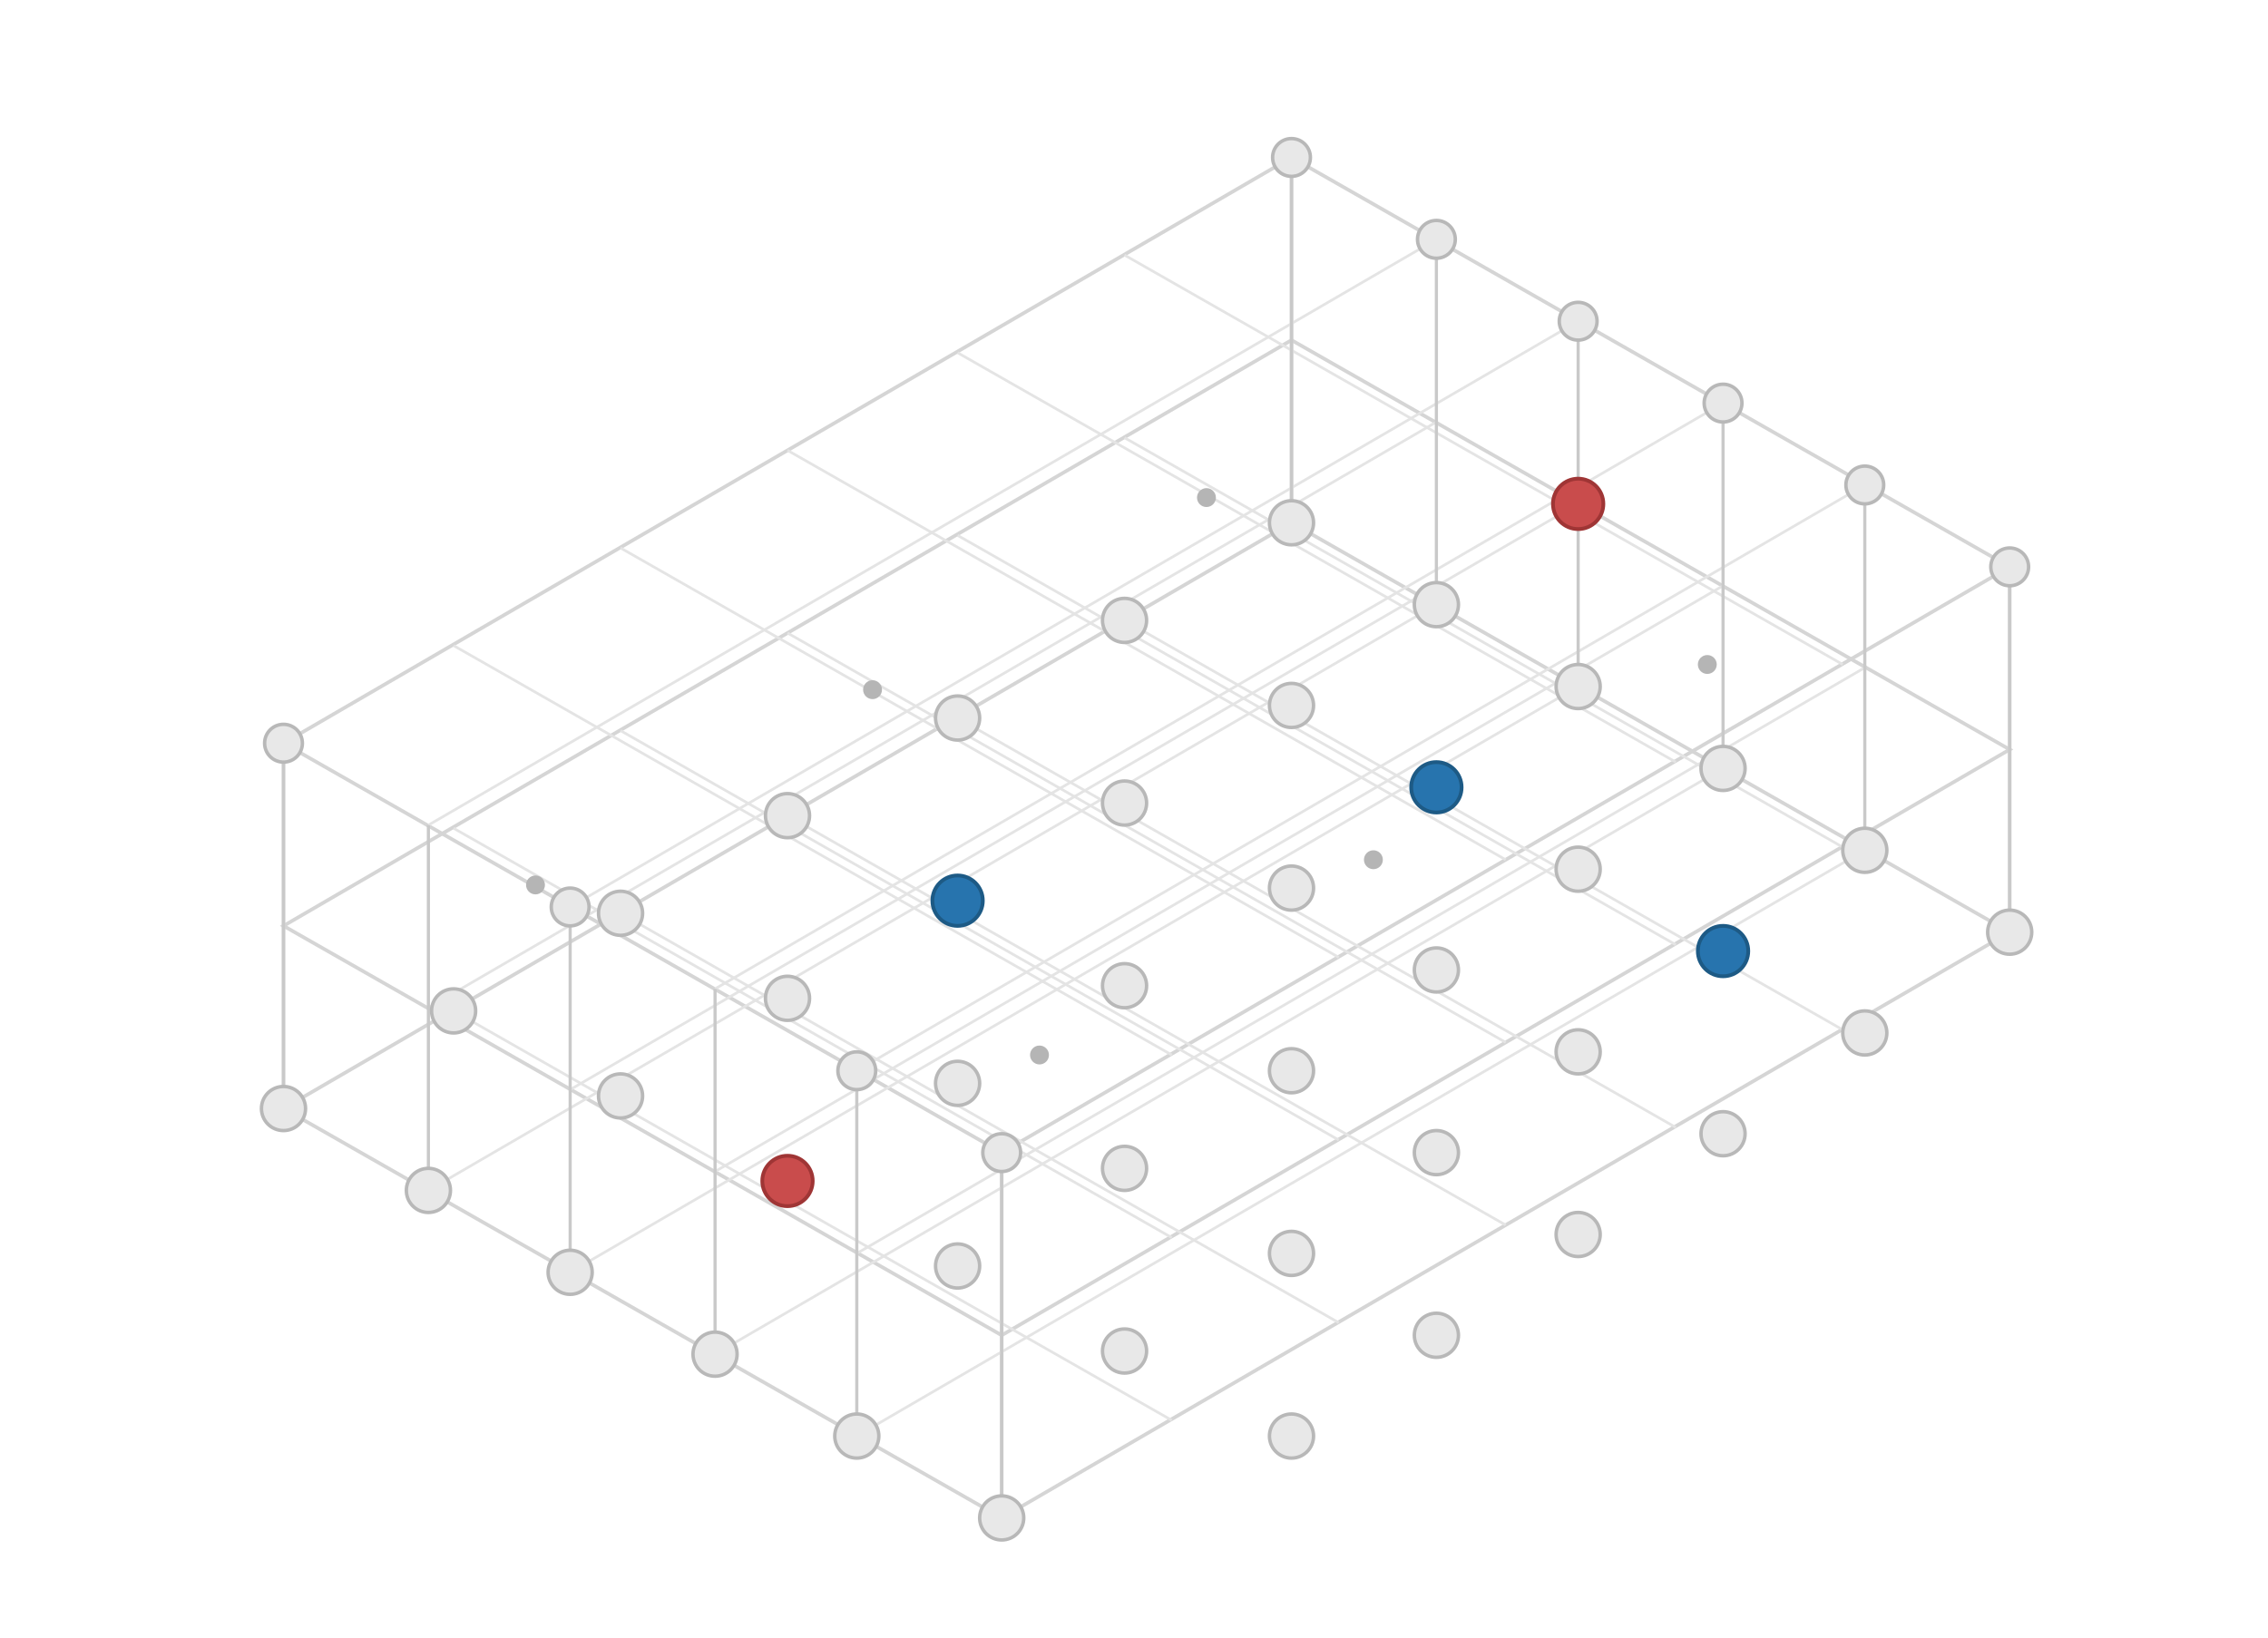
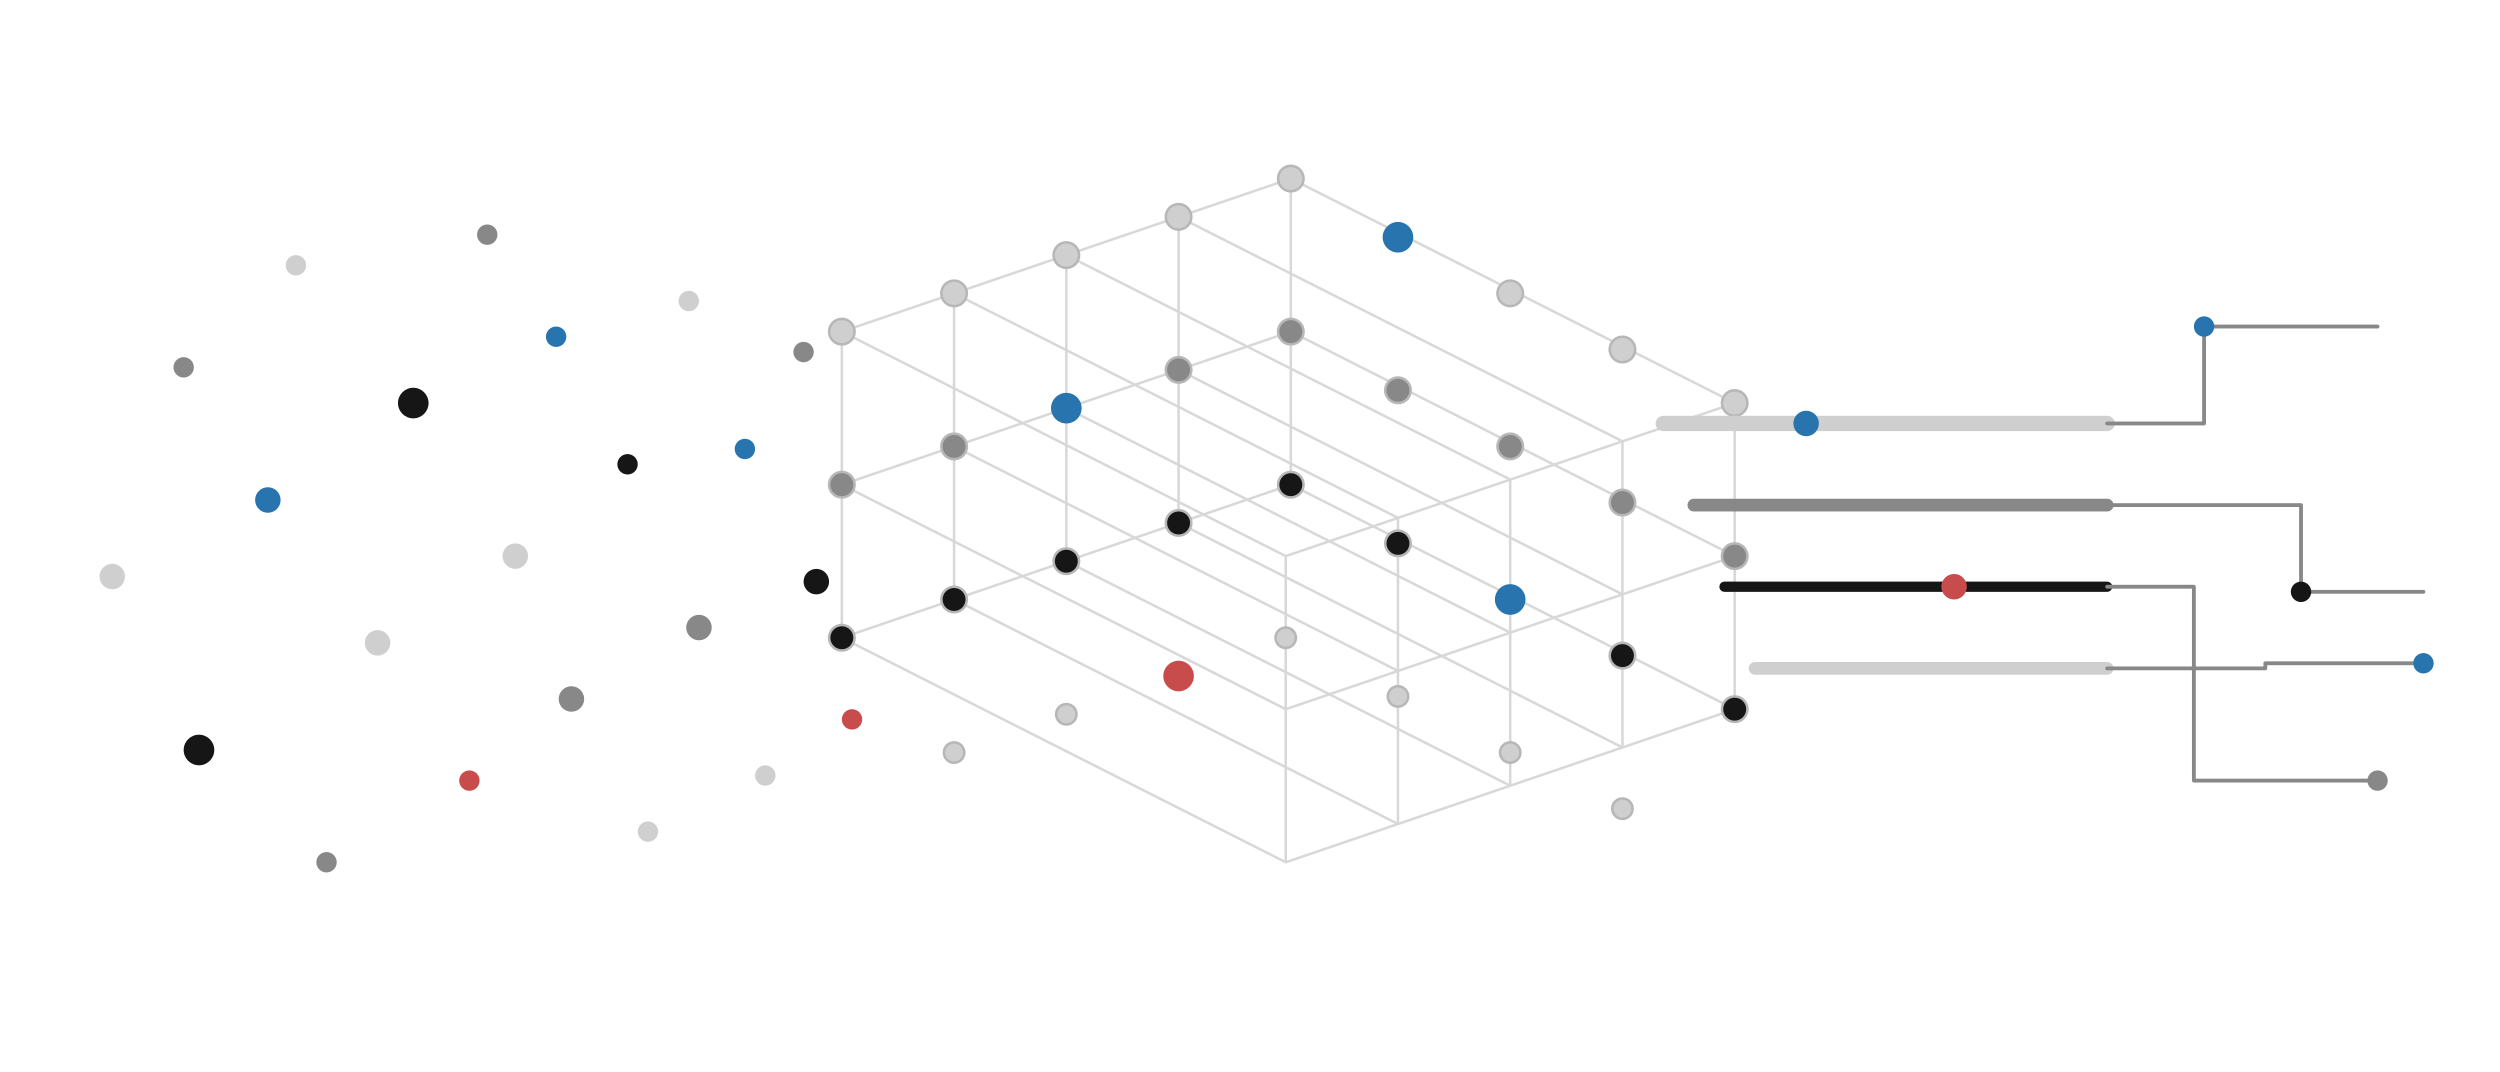
- <svg xmlns="http://www.w3.org/2000/svg" viewBox="0 0 720 520" role="img" aria-hidden="true">
-   <g fill="none" stroke="#d5d5d5" stroke-width="1.15">
-     <path d="M90 352 318 482 638 296 410 166Z" />
-     <path d="M90 294 318 424 638 238 410 108Z" />
-     <path d="M90 236 318 366 638 180 410 50Z" />
-     <path d="M90 352 90 236M318 482 318 366M638 296 638 180M410 166 410 50" />
+ <svg xmlns="http://www.w3.org/2000/svg" viewBox="0 0 980 420" role="img" aria-hidden="true">
+   <g id="free-atoms">
+     <circle cx="44" cy="226" r="5" fill="#cfcfcf" />
+     <circle cx="72" cy="144" r="4" fill="#888888" />
+     <circle cx="78" cy="294" r="6" fill="#161616" />
+     <circle cx="105" cy="196" r="5" fill="#2774ae" />
+     <circle cx="116" cy="104" r="4" fill="#cfcfcf" />
+     <circle cx="128" cy="338" r="4" fill="#888888" />
+     <circle cx="148" cy="252" r="5" fill="#cfcfcf" />
+     <circle cx="162" cy="158" r="6" fill="#161616" />
+     <circle cx="184" cy="306" r="4" fill="#c94c4c" />
+     <circle cx="191" cy="92" r="4" fill="#888888" />
+     <circle cx="202" cy="218" r="5" fill="#cfcfcf" />
+     <circle cx="218" cy="132" r="4" fill="#2774ae" />
+     <circle cx="224" cy="274" r="5" fill="#888888" />
+     <circle cx="246" cy="182" r="4" fill="#161616" />
+     <circle cx="254" cy="326" r="4" fill="#cfcfcf" />
  </g>
-   <g fill="none" stroke="#e4e4e4" stroke-width="0.85">
-     <path d="M136 378 456 192M181 404 501 218M227 430 547 244M272 456 592 270" />
-     <path d="M144 321 372 451M197 290 425 420M250 259 478 389M304 228 532 358M357 197 585 327" />
-     <path d="M136 320 456 134M181 346 501 160M227 372 547 186M272 398 592 212" />
-     <path d="M144 263 372 393M197 232 425 362M250 201 478 331M304 170 532 300M357 139 585 269" />
-     <path d="M136 262 456 76M181 288 501 102M227 314 547 128M272 340 592 154" />
-     <path d="M144 205 372 335M197 174 425 304M250 143 478 273M304 112 532 242M357 81 585 211" />
+   <g id="transition-atoms">
+     <circle cx="270" cy="118" r="4" fill="#cfcfcf" />
+     <circle cx="274" cy="246" r="5" fill="#888888" />
+     <circle cx="292" cy="176" r="4" fill="#2774ae" />
+     <circle cx="300" cy="304" r="4" fill="#cfcfcf" />
+     <circle cx="315" cy="138" r="4" fill="#888888" />
+     <circle cx="320" cy="228" r="5" fill="#161616" />
+     <circle cx="334" cy="282" r="4" fill="#c94c4c" />
  </g>
-   <g stroke="#c9c9c9" stroke-width="1">
-     <path d="M90 352 90 294 90 236M136 378 136 320 136 262M181 404 181 346 181 288M227 430 227 372 227 314M272 456 272 398 272 340M318 482 318 424 318 366" />
-     <path d="M638 296 638 238 638 180M592 270 592 212 592 154M547 244 547 186 547 128M501 218 501 160 501 102M456 192 456 134 456 76M410 166 410 108 410 50" />
+   <g id="lattice">
+     <g fill="none" stroke="#d8d8d8" stroke-width="1">
+       <path d="M330 130 506 70 680 158 504 218Z" />
+       <path d="M330 190 506 130 680 218 504 278Z" />
+       <path d="M330 250 506 190 680 278 504 338Z" />
+       <path d="M330 130v120M506 70v120M680 158v120M504 218v120" />
+       <path d="M374 115 548 203M418 100 592 188M462 85 636 173" />
+       <path d="M374 175 548 263M418 160 592 248M462 145 636 233" />
+       <path d="M374 235 548 323M418 220 592 308M462 205 636 293" />
+       <path d="M374 115 374 235M418 100 418 220M462 85 462 205" />
+       <path d="M548 203 548 323M592 188 592 308M636 173 636 293" />
+     </g>
+     <g stroke="#b7b7b7" stroke-width="1">
+       <g fill="#cfcfcf">
+         <circle cx="330" cy="130" r="5" />
+         <circle cx="374" cy="115" r="5" />
+         <circle cx="418" cy="100" r="5" />
+         <circle cx="462" cy="85" r="5" />
+         <circle cx="506" cy="70" r="5" />
+         <circle cx="548" cy="93" r="5" />
+         <circle cx="592" cy="115" r="5" />
+         <circle cx="636" cy="137" r="5" />
+         <circle cx="680" cy="158" r="5" />
+       </g>
+       <g fill="#888888">
+         <circle cx="330" cy="190" r="5" />
+         <circle cx="374" cy="175" r="5" />
+         <circle cx="418" cy="160" r="5" />
+         <circle cx="462" cy="145" r="5" />
+         <circle cx="506" cy="130" r="5" />
+         <circle cx="548" cy="153" r="5" />
+         <circle cx="592" cy="175" r="5" />
+         <circle cx="636" cy="197" r="5" />
+         <circle cx="680" cy="218" r="5" />
+       </g>
+       <g fill="#161616">
+         <circle cx="330" cy="250" r="5" />
+         <circle cx="374" cy="235" r="5" />
+         <circle cx="418" cy="220" r="5" />
+         <circle cx="462" cy="205" r="5" />
+         <circle cx="506" cy="190" r="5" />
+         <circle cx="548" cy="213" r="5" />
+         <circle cx="592" cy="235" r="5" />
+         <circle cx="636" cy="257" r="5" />
+         <circle cx="680" cy="278" r="5" />
+       </g>
+       <g fill="#cfcfcf">
+         <circle cx="374" cy="295" r="4" />
+         <circle cx="418" cy="280" r="4" />
+         <circle cx="462" cy="265" r="4" />
+         <circle cx="504" cy="250" r="4" />
+         <circle cx="548" cy="273" r="4" />
+         <circle cx="592" cy="295" r="4" />
+         <circle cx="636" cy="317" r="4" />
+       </g>
+     </g>
+     <circle cx="418" cy="160" r="6" fill="#2774ae" />
+     <circle cx="592" cy="235" r="6" fill="#2774ae" />
+     <circle cx="548" cy="93" r="6" fill="#2774ae" />
+     <circle cx="462" cy="265" r="6" fill="#c94c4c" />
  </g>
-   <g fill="#e8e8e8" stroke="#b8b8b8" stroke-width="1.1">
-     <circle cx="90" cy="352" r="7" />
-     <circle cx="136" cy="378" r="7" />
-     <circle cx="181" cy="404" r="7" />
-     <circle cx="227" cy="430" r="7" />
-     <circle cx="272" cy="456" r="7" />
-     <circle cx="318" cy="482" r="7" />
-     <circle cx="144" cy="321" r="7" />
-     <circle cx="197" cy="290" r="7" />
-     <circle cx="250" cy="259" r="7" />
-     <circle cx="304" cy="228" r="7" />
-     <circle cx="357" cy="197" r="7" />
-     <circle cx="410" cy="166" r="7" />
-     <circle cx="197" cy="348" r="7" />
-     <circle cx="250" cy="317" r="7" />
-     <circle cx="304" cy="286" r="7" />
-     <circle cx="357" cy="255" r="7" />
-     <circle cx="410" cy="224" r="7" />
-     <circle cx="456" cy="192" r="7" />
-     <circle cx="250" cy="375" r="7" />
-     <circle cx="304" cy="344" r="7" />
-     <circle cx="357" cy="313" r="7" />
-     <circle cx="410" cy="282" r="7" />
-     <circle cx="456" cy="250" r="7" />
-     <circle cx="501" cy="218" r="7" />
-     <circle cx="304" cy="402" r="7" />
-     <circle cx="357" cy="371" r="7" />
-     <circle cx="410" cy="340" r="7" />
-     <circle cx="456" cy="308" r="7" />
-     <circle cx="501" cy="276" r="7" />
-     <circle cx="547" cy="244" r="7" />
-     <circle cx="357" cy="429" r="7" />
-     <circle cx="410" cy="398" r="7" />
-     <circle cx="456" cy="366" r="7" />
-     <circle cx="501" cy="334" r="7" />
-     <circle cx="547" cy="302" r="7" />
-     <circle cx="592" cy="270" r="7" />
-     <circle cx="410" cy="456" r="7" />
-     <circle cx="456" cy="424" r="7" />
-     <circle cx="501" cy="392" r="7" />
-     <circle cx="547" cy="360" r="7" />
-     <circle cx="592" cy="328" r="7" />
-     <circle cx="638" cy="296" r="7" />
-     <circle cx="90" cy="236" r="6" />
-     <circle cx="181" cy="288" r="6" />
-     <circle cx="272" cy="340" r="6" />
-     <circle cx="318" cy="366" r="6" />
-     <circle cx="410" cy="50" r="6" />
-     <circle cx="456" cy="76" r="6" />
-     <circle cx="501" cy="102" r="6" />
-     <circle cx="547" cy="128" r="6" />
-     <circle cx="592" cy="154" r="6" />
-     <circle cx="638" cy="180" r="6" />
+   <g id="device-layers" fill="none" stroke-linecap="round">
+     <path d="M652 166H826" stroke="#cfcfcf" stroke-width="6" />
+     <path d="M664 198H826" stroke="#888888" stroke-width="5" />
+     <path d="M676 230H826" stroke="#161616" stroke-width="4" />
+     <path d="M688 262H826" stroke="#cfcfcf" stroke-width="5" />
+     <circle cx="708" cy="166" r="5" fill="#2774ae" stroke="none" />
+     <circle cx="766" cy="230" r="5" fill="#c94c4c" stroke="none" />
  </g>
-   <g stroke="#1d5a85" stroke-width="1.2">
-     <circle cx="304" cy="286" r="8" fill="#2774ae" />
-     <circle cx="456" cy="250" r="8" fill="#2774ae" />
-     <circle cx="547" cy="302" r="8" fill="#2774ae" />
-   </g>
-   <g stroke="#9f3535" stroke-width="1.2">
-     <circle cx="250" cy="375" r="8" fill="#c94c4c" />
-     <circle cx="501" cy="160" r="8" fill="#c94c4c" />
-   </g>
-   <g fill="#b5b5b5">
-     <circle cx="170" cy="281" r="3" />
-     <circle cx="277" cy="219" r="3" />
-     <circle cx="383" cy="158" r="3" />
-     <circle cx="330" cy="335" r="3" />
-     <circle cx="436" cy="273" r="3" />
-     <circle cx="542" cy="211" r="3" />
+   <g id="interconnects" fill="none" stroke="#888888" stroke-width="1.5" stroke-linecap="round" stroke-linejoin="round">
+     <path d="M826 166h38v-38h68" />
+     <path d="M826 198h76v34h48" />
+     <path d="M826 230h34v76h72" />
+     <path d="M826 262h62v-2h62" />
+     <circle cx="864" cy="128" r="4" fill="#2774ae" stroke="none" />
+     <circle cx="902" cy="232" r="4" fill="#161616" stroke="none" />
+     <circle cx="932" cy="306" r="4" fill="#888888" stroke="none" />
+     <circle cx="950" cy="260" r="4" fill="#2774ae" stroke="none" />
  </g>
</svg>
